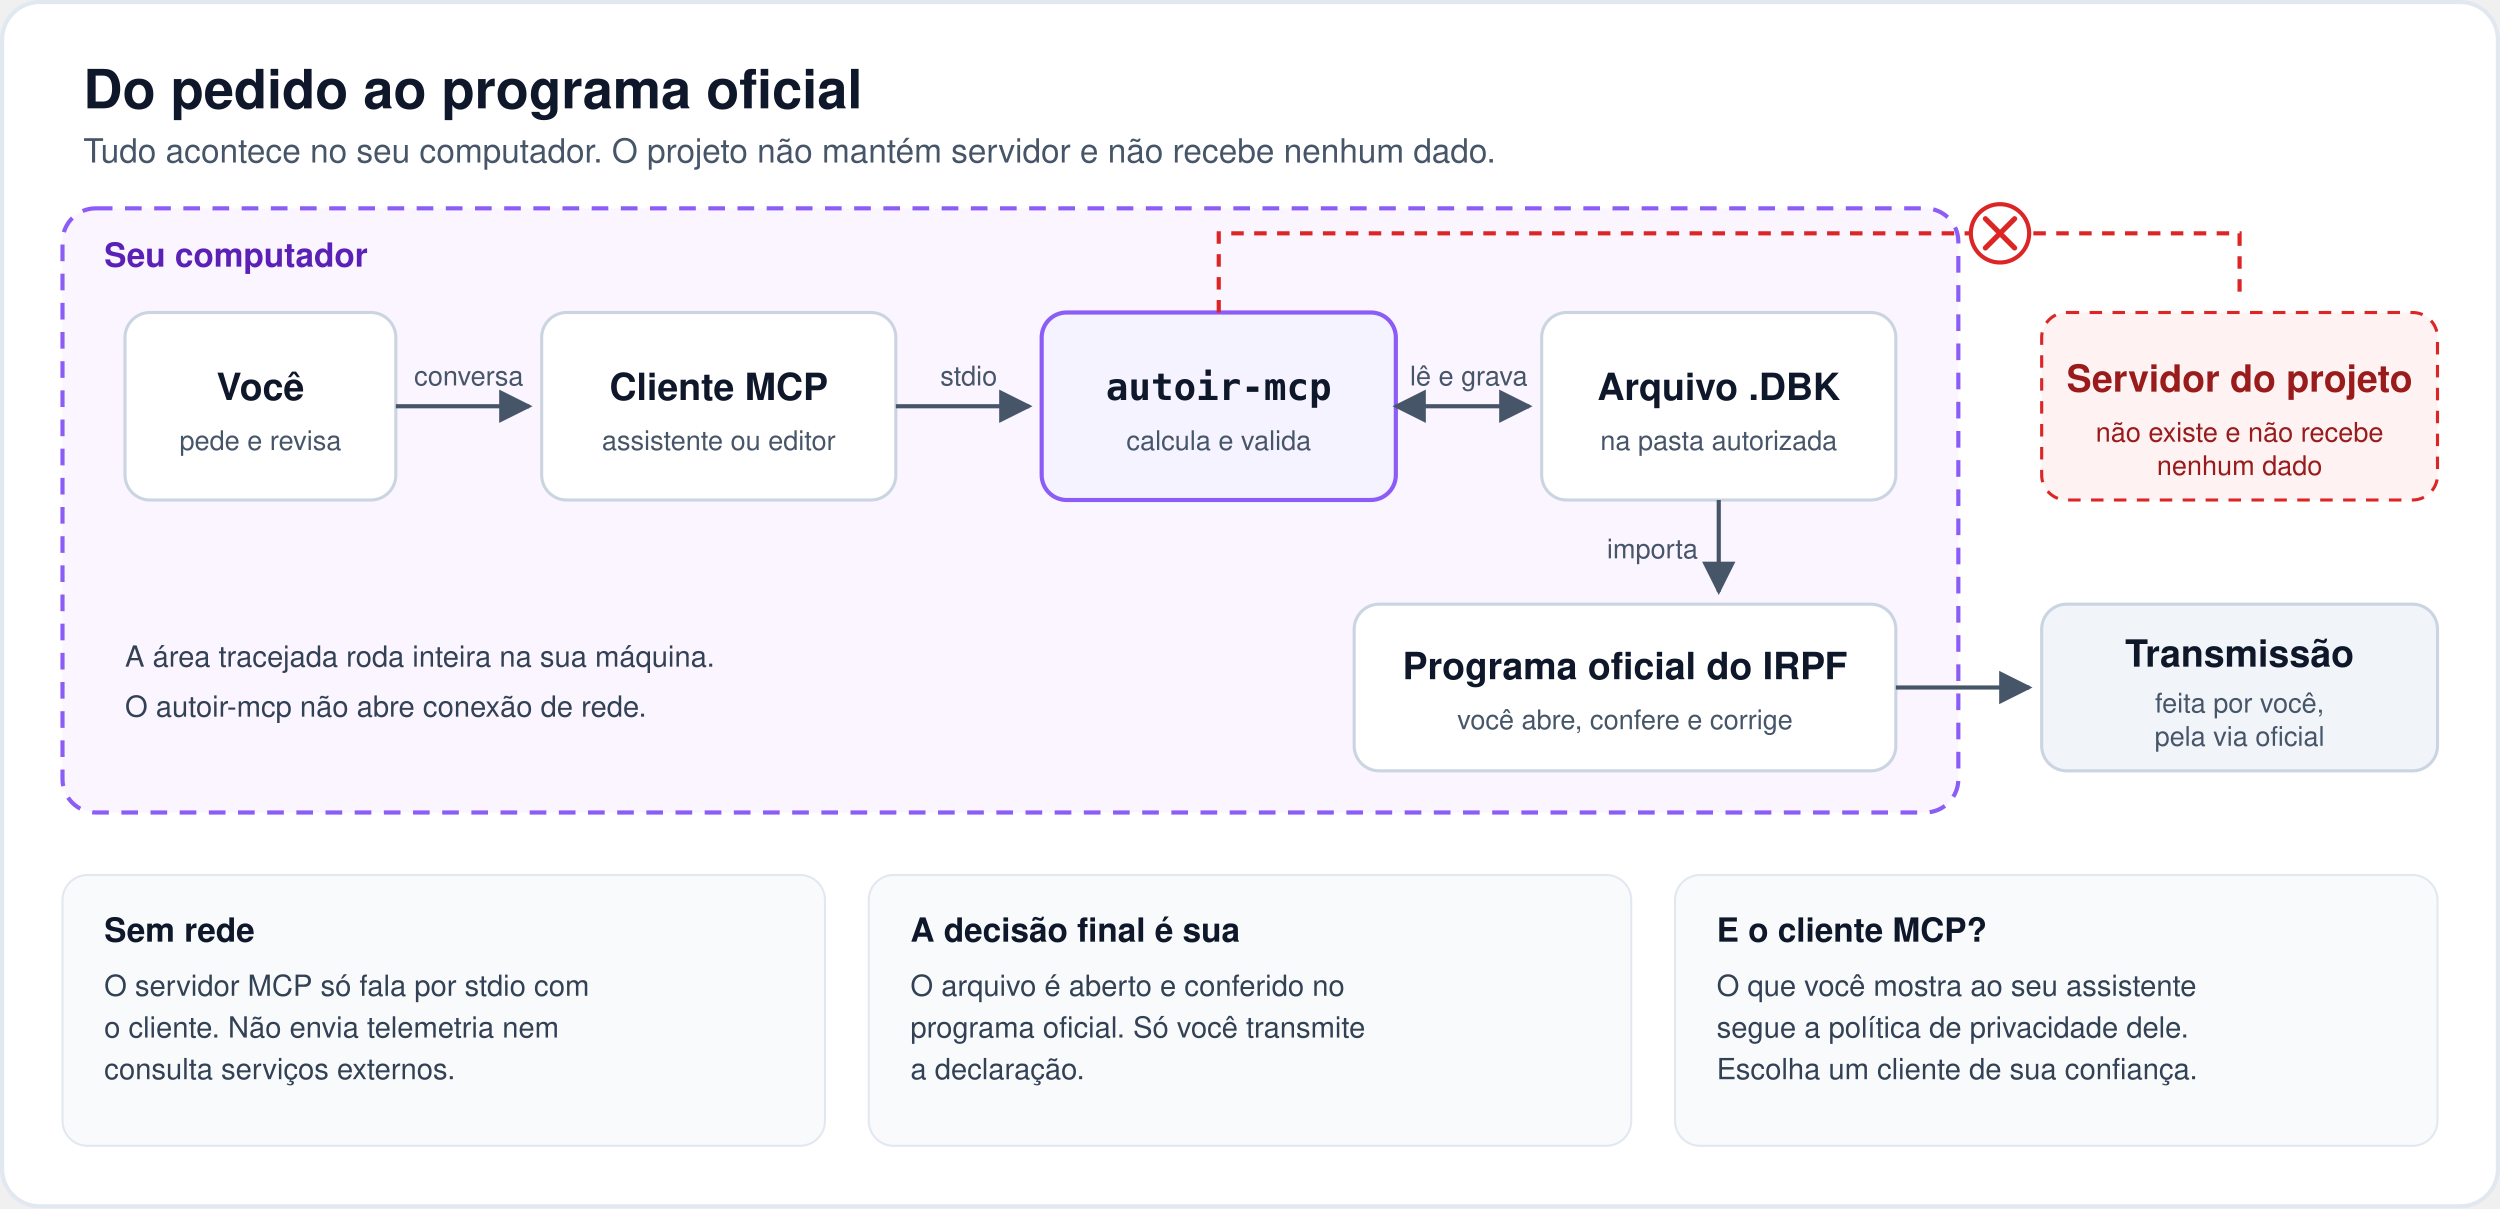
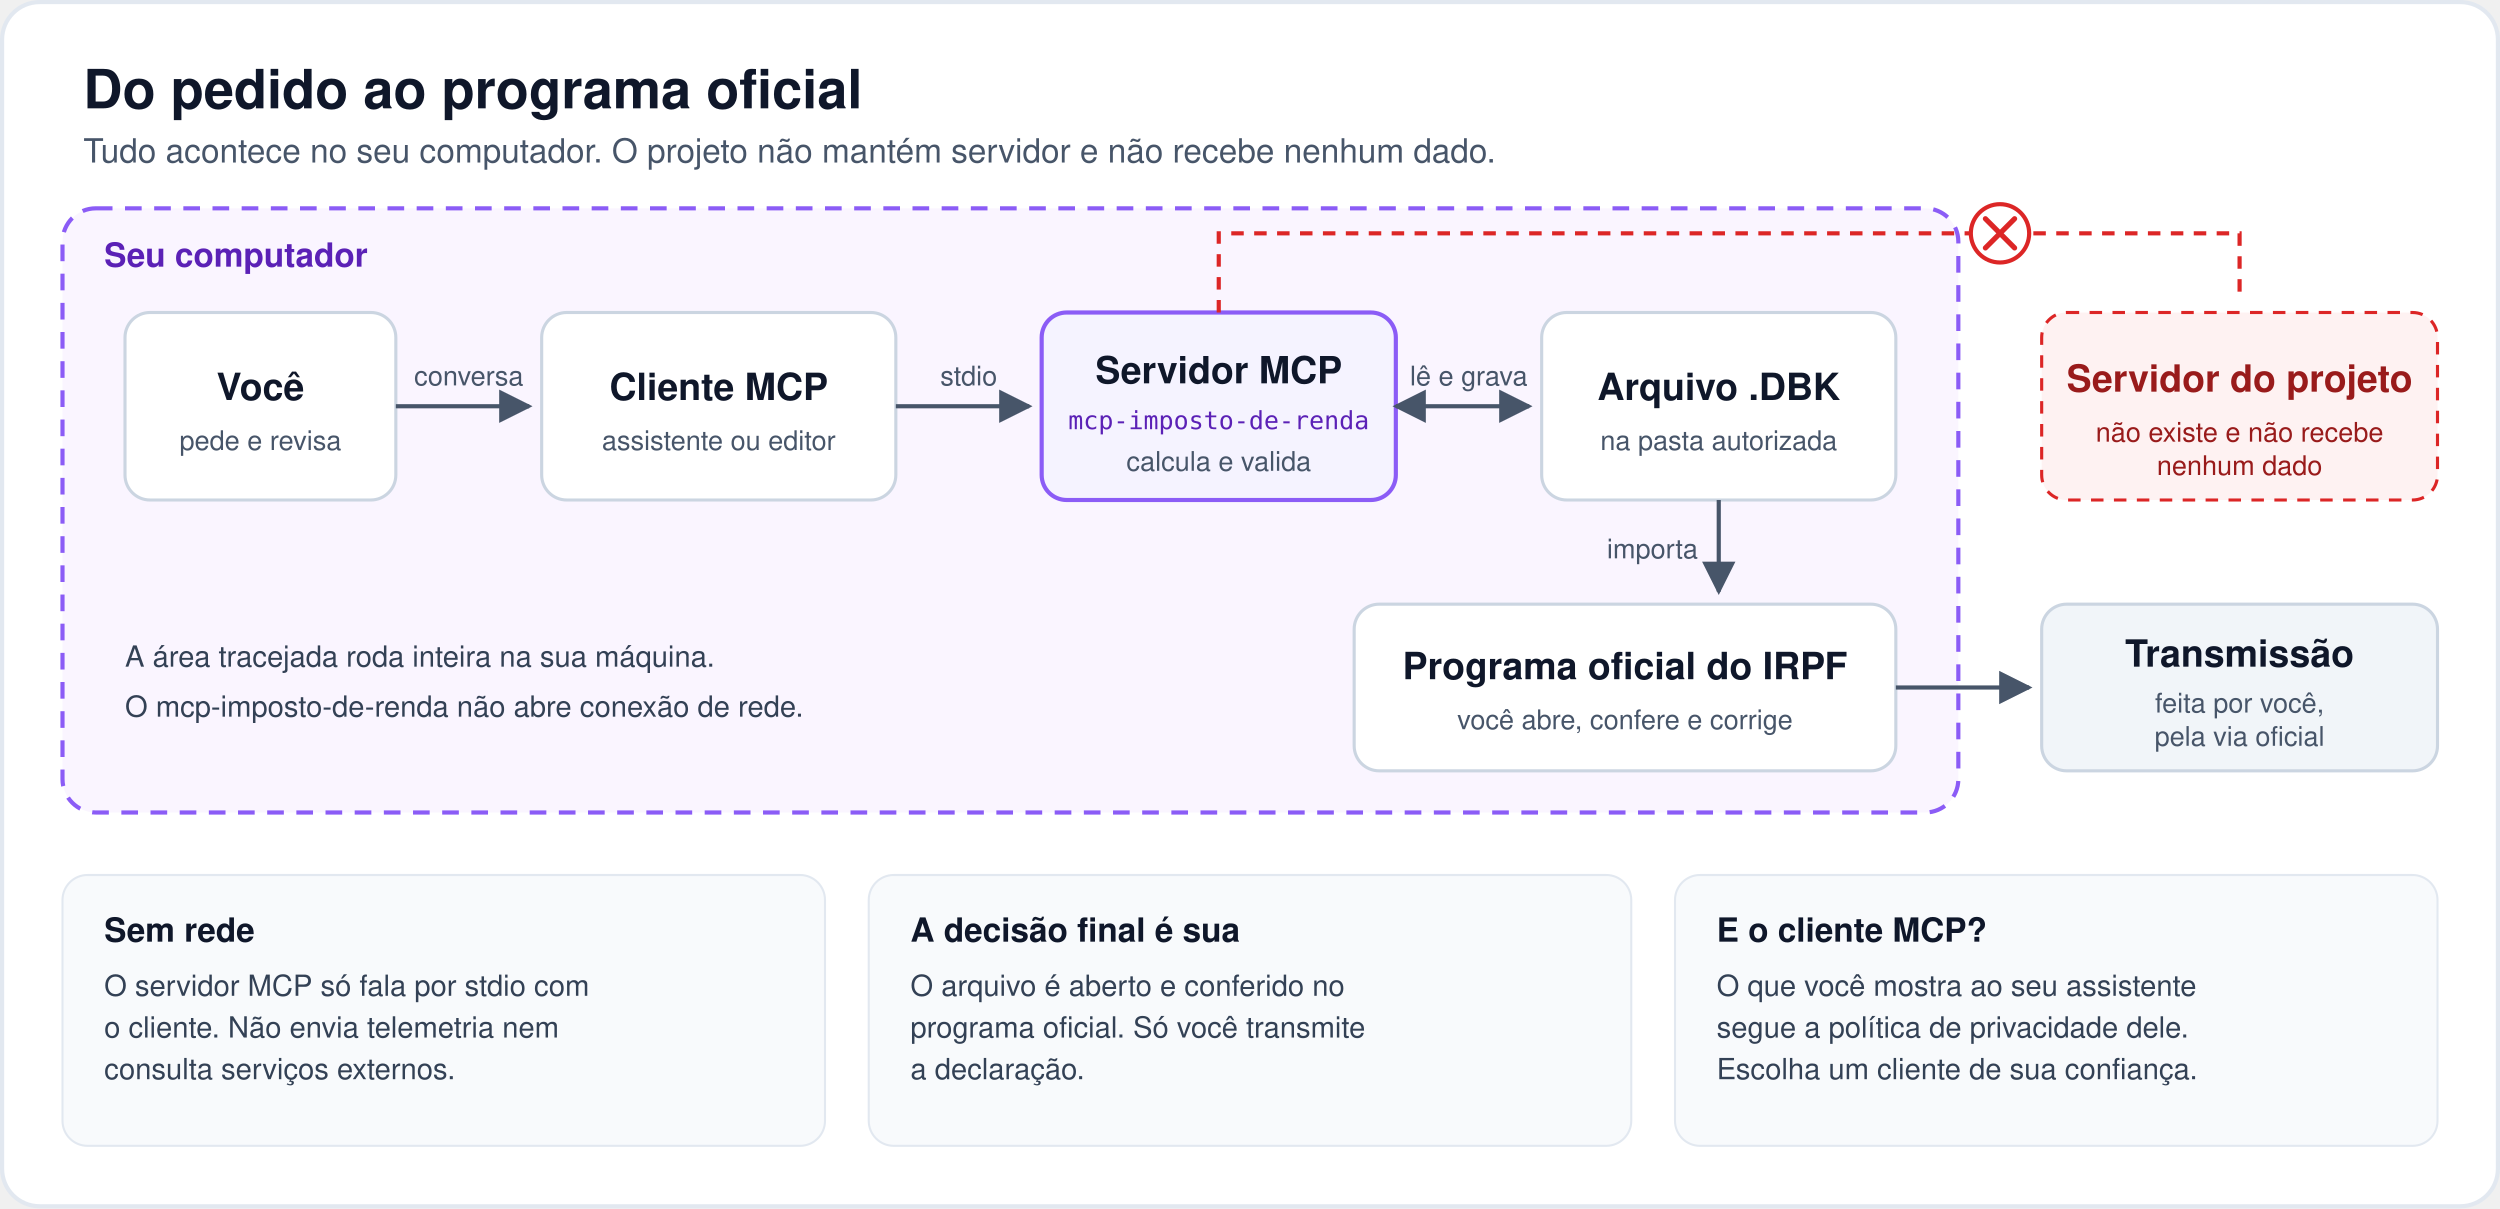
<svg xmlns="http://www.w3.org/2000/svg" fill="#0F172A" width="1200" height="580" viewBox="0 0 1200 580" role="img" aria-labelledby="t d">
  <defs>
    <marker id="a" viewBox="0 0 10 10" refX="9" refY="5" markerWidth="8" markerHeight="8" orient="auto-start-reverse">
      <path d="M0 0L10 5L0 10z" fill="#475569" />
    </marker>
  </defs>
  <style>
    text{font-family:-apple-system,BlinkMacSystemFont,"Segoe UI",Helvetica,Arial,sans-serif}
    .h{font-size:26px;font-weight:700}
    .sub{font-size:16px;fill:#475569}
    .b{font-size:18px;font-weight:700}
    .s{font-size:14px;fill:#334155}
    .xs{font-size:13px;fill:#475569}
    .m{font-family:ui-monospace,SFMono-Regular,Menlo,Consolas,monospace}
    .ln{stroke:#475569;stroke-width:2;fill:none}
    .box{fill:#FFFFFF;stroke:#CBD5E1;stroke-width:1.5}
    .acc{fill:#F5F3FF;stroke:#8B5CF6;stroke-width:2}
  </style>
  <rect x="1" y="1" width="1198" height="578" rx="18" fill="#FFFFFF" stroke="#E2E8F0" stroke-width="2" />
  <text x="40" y="52" class="h">Do pedido ao programa oficial</text>
  <text x="40" y="78" class="sub">Tudo acontece no seu computador. O projeto não mantém servidor e não recebe nenhum dado.</text>
  <rect x="30" y="100" width="910" height="290" rx="16" fill="#FAF5FF" stroke="#8B5CF6" stroke-width="2" stroke-dasharray="8 6" />
  <text x="50" y="128" class="b" style="fill:#5B21B6;font-size:16px">Seu computador</text>
  <rect x="60" y="150" width="130" height="90" rx="12" class="box" />
  <text x="125" y="192" class="b" text-anchor="middle">Você</text>
  <text x="125" y="216" class="xs" text-anchor="middle">pede e revisa</text>
  <rect x="260" y="150" width="170" height="90" rx="12" class="box" />
  <text x="345" y="192" class="b" text-anchor="middle">Cliente MCP</text>
  <text x="345" y="216" class="xs" text-anchor="middle">assistente ou editor</text>
  <rect x="500" y="150" width="170" height="90" rx="12" class="acc" />
-   <text x="585" y="192" class="b m" text-anchor="middle">autoir-mcp</text>
-   <text x="585" y="216" class="xs" text-anchor="middle">calcula e valida</text>
+   <text x="585" y="184" class="b" text-anchor="middle">Servidor MCP</text>
+   <text x="585" y="206" class="m" text-anchor="middle" style="font-size:12px;fill:#5B21B6">mcp-imposto-de-renda</text>
+   <text x="585" y="226" class="xs" text-anchor="middle">calcula e valida</text>
  <rect x="740" y="150" width="170" height="90" rx="12" class="box" />
  <text x="825" y="192" class="b" text-anchor="middle">Arquivo .DBK</text>
  <text x="825" y="216" class="xs" text-anchor="middle">na pasta autorizada</text>
  <rect x="650" y="290" width="260" height="80" rx="12" class="box" />
  <text x="780" y="326" class="b" text-anchor="middle">Programa oficial do IRPF</text>
  <text x="780" y="350" class="xs" text-anchor="middle">você abre, confere e corrige</text>
  <text x="60" y="320" class="s">A área tracejada roda inteira na sua máquina.</text>
-   <text x="60" y="344" class="s">O autoir-mcp não abre conexão de rede.</text>
+   <text x="60" y="344" class="s">O mcp-imposto-de-renda não abre conexão de rede.</text>
  <path d="M190 195H254" class="ln" marker-end="url(#a)" />
  <text x="225" y="185" class="xs" text-anchor="middle">conversa</text>
  <path d="M430 195H494" class="ln" marker-end="url(#a)" />
  <text x="465" y="185" class="xs" text-anchor="middle">stdio</text>
  <path d="M670 195H734" class="ln" marker-start="url(#a)" marker-end="url(#a)" />
  <text x="705" y="185" class="xs" text-anchor="middle">lê e grava</text>
  <path d="M825 240V284" class="ln" marker-end="url(#a)" />
  <text x="815" y="268" class="xs" text-anchor="end">importa</text>
  <rect x="980" y="290" width="190" height="80" rx="12" fill="#F1F5F9" stroke="#CBD5E1" stroke-width="1.5" />
  <text x="1075" y="320" class="b" text-anchor="middle">Transmissão</text>
  <text x="1075" y="342" class="xs" text-anchor="middle">feita por você,</text>
  <text x="1075" y="358" class="xs" text-anchor="middle">pela via oficial</text>
  <path d="M910 330H974" class="ln" marker-end="url(#a)" />
  <rect x="980" y="150" width="190" height="90" rx="12" fill="#FEF2F2" stroke="#DC2626" stroke-width="1.5" stroke-dasharray="6 5" />
  <text x="1075" y="188" class="b" text-anchor="middle" style="fill:#991B1B">Servidor do projeto</text>
  <text x="1075" y="212" class="xs" text-anchor="middle" style="fill:#991B1B">não existe e não recebe</text>
  <text x="1075" y="228" class="xs" text-anchor="middle" style="fill:#991B1B">nenhum dado</text>
  <path d="M585 150V112H1075V144" fill="none" stroke="#DC2626" stroke-width="2" stroke-dasharray="6 5" />
  <circle cx="960" cy="112" r="14" fill="#FFFFFF" stroke="#DC2626" stroke-width="2" />
  <path d="M953 105l14 14M967 105l-14 14" stroke="#DC2626" stroke-width="2.5" stroke-linecap="round" />
  <g>
    <rect x="30" y="420" width="366" height="130" rx="12" fill="#F8FAFC" stroke="#E2E8F0" />
    <text x="50" y="452" class="b" style="font-size:16px">Sem rede</text>
    <text x="50" y="478" class="s">O servidor MCP só fala por stdio com</text>
    <text x="50" y="498" class="s">o cliente. Não envia telemetria nem</text>
    <text x="50" y="518" class="s">consulta serviços externos.</text>
    <rect x="417" y="420" width="366" height="130" rx="12" fill="#F8FAFC" stroke="#E2E8F0" />
    <text x="437" y="452" class="b" style="font-size:16px">A decisão final é sua</text>
    <text x="437" y="478" class="s">O arquivo é aberto e conferido no</text>
    <text x="437" y="498" class="s">programa oficial. Só você transmite</text>
    <text x="437" y="518" class="s">a declaração.</text>
    <rect x="804" y="420" width="366" height="130" rx="12" fill="#F8FAFC" stroke="#E2E8F0" />
    <text x="824" y="452" class="b" style="font-size:16px">E o cliente MCP?</text>
    <text x="824" y="478" class="s">O que você mostra ao seu assistente</text>
    <text x="824" y="498" class="s">segue a política de privacidade dele.</text>
    <text x="824" y="518" class="s">Escolha um cliente de sua confiança.</text>
  </g>
</svg>
